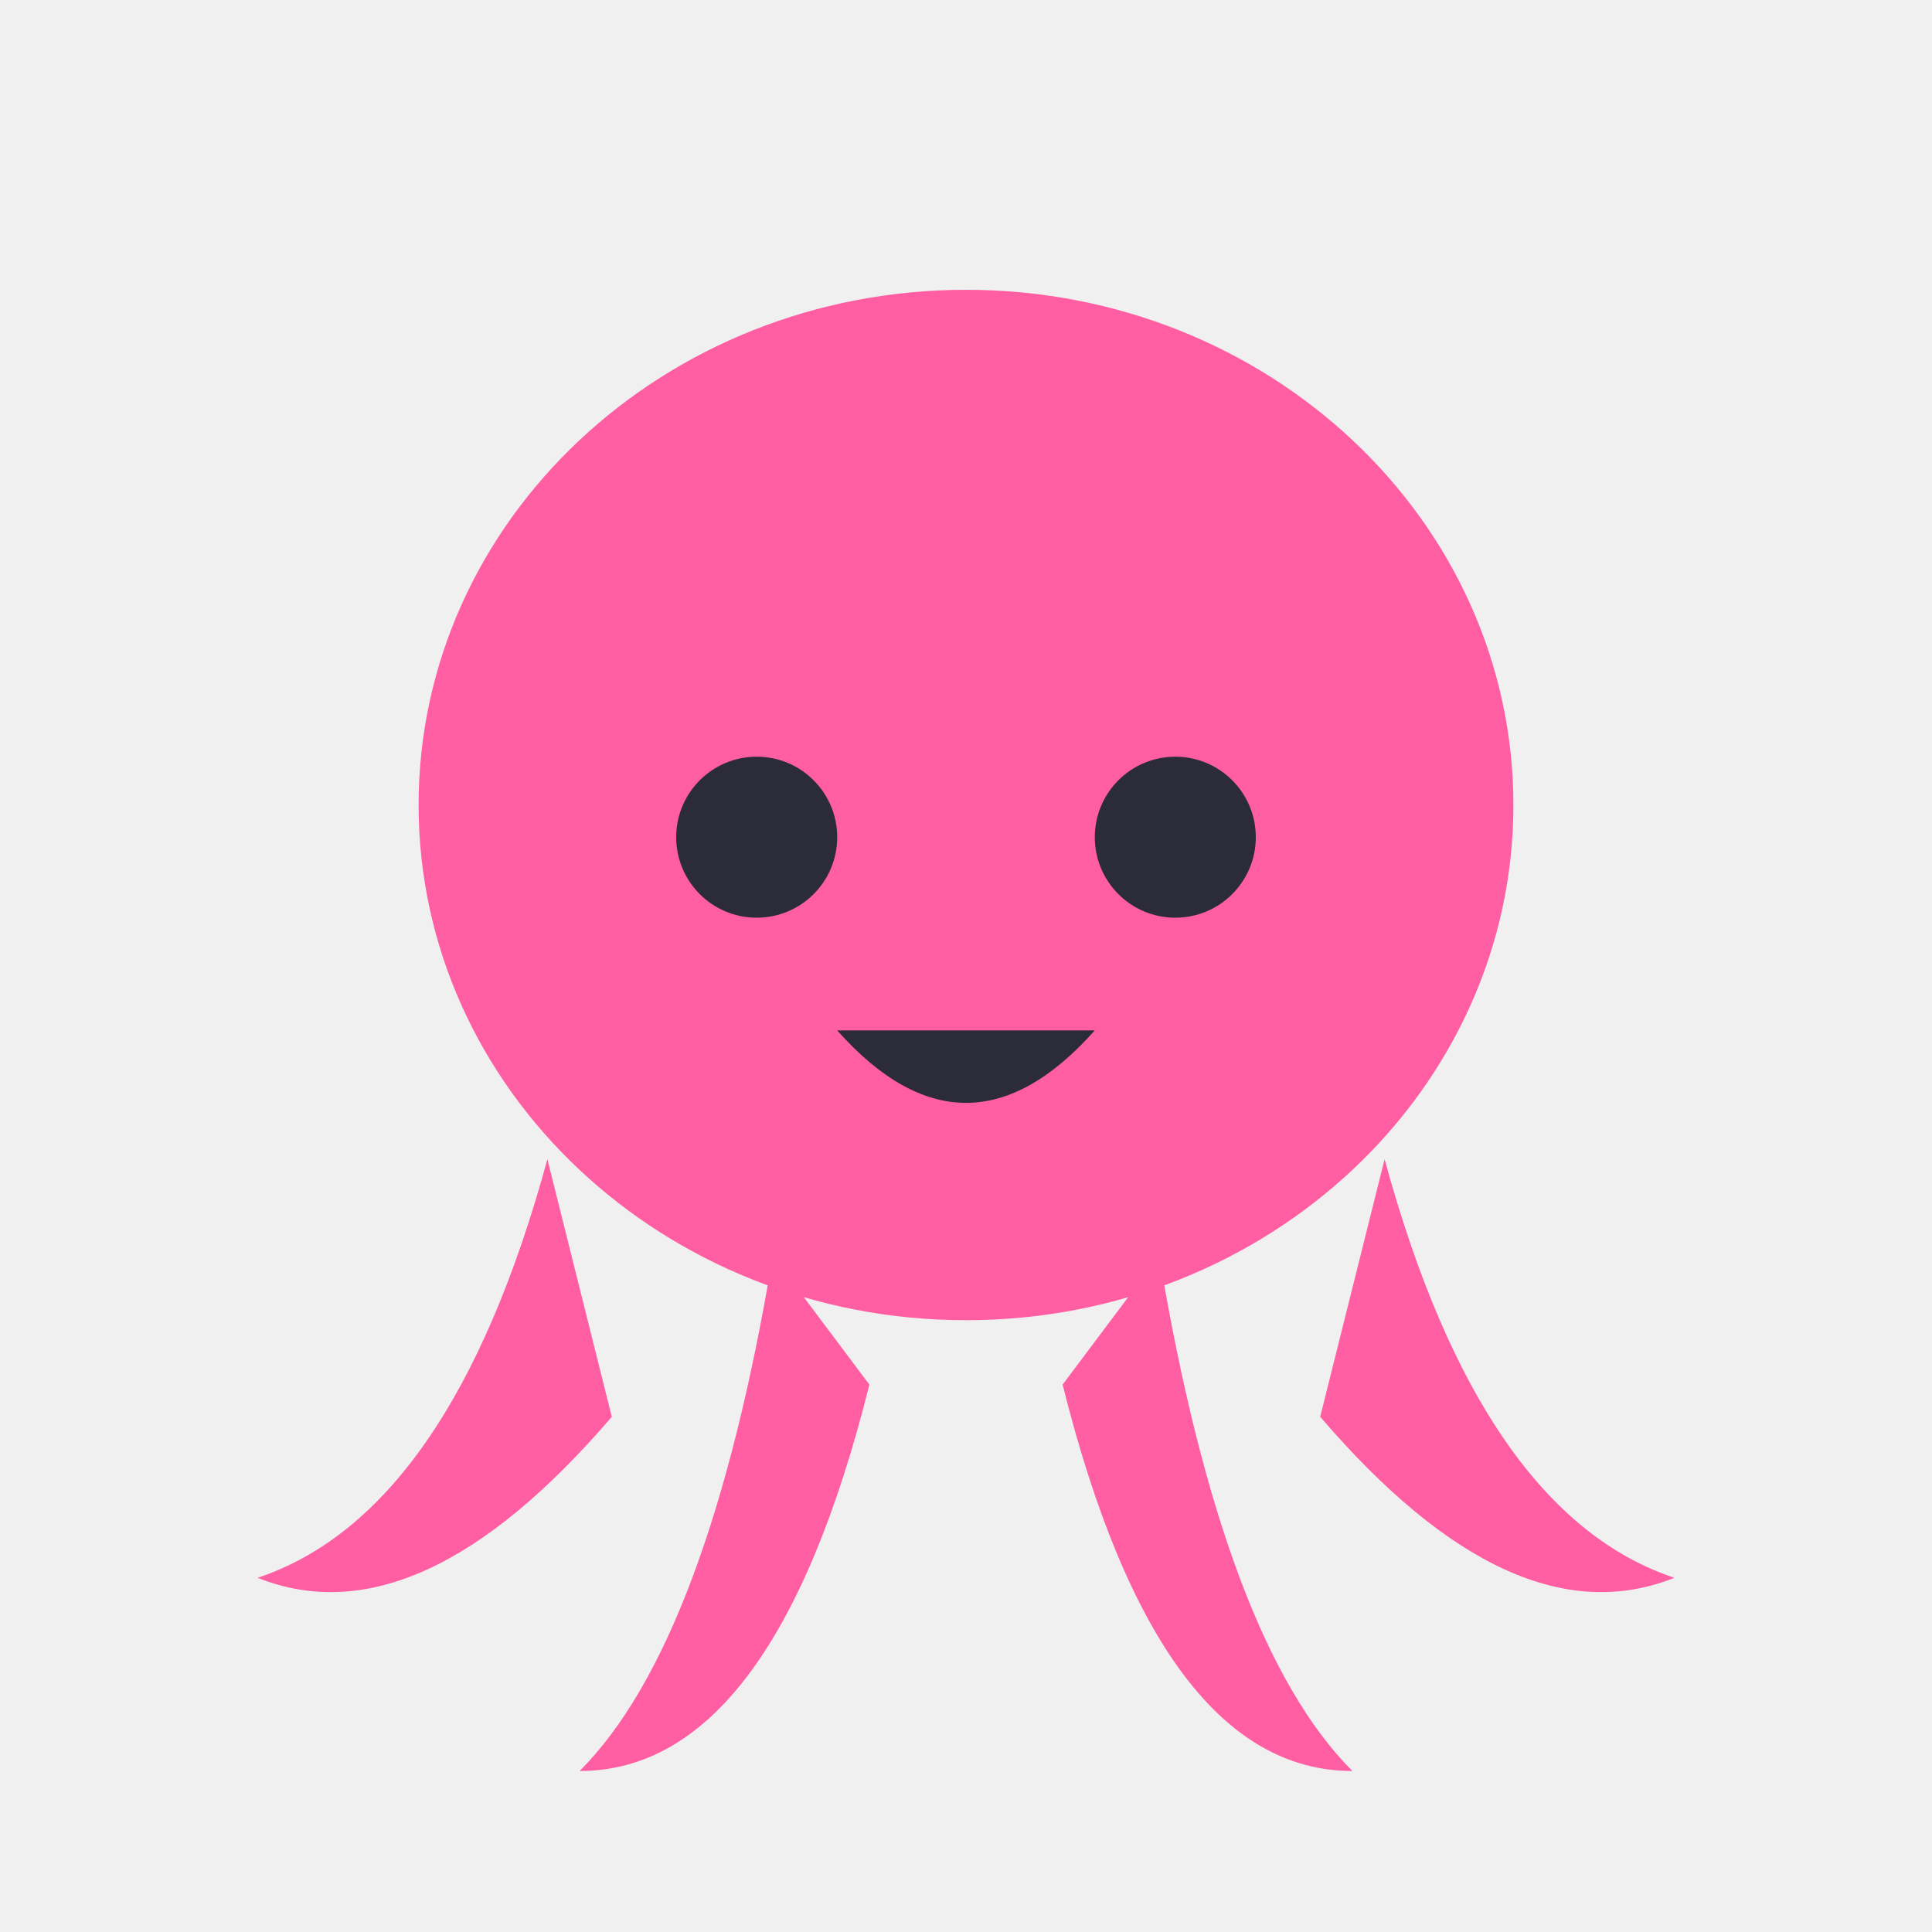
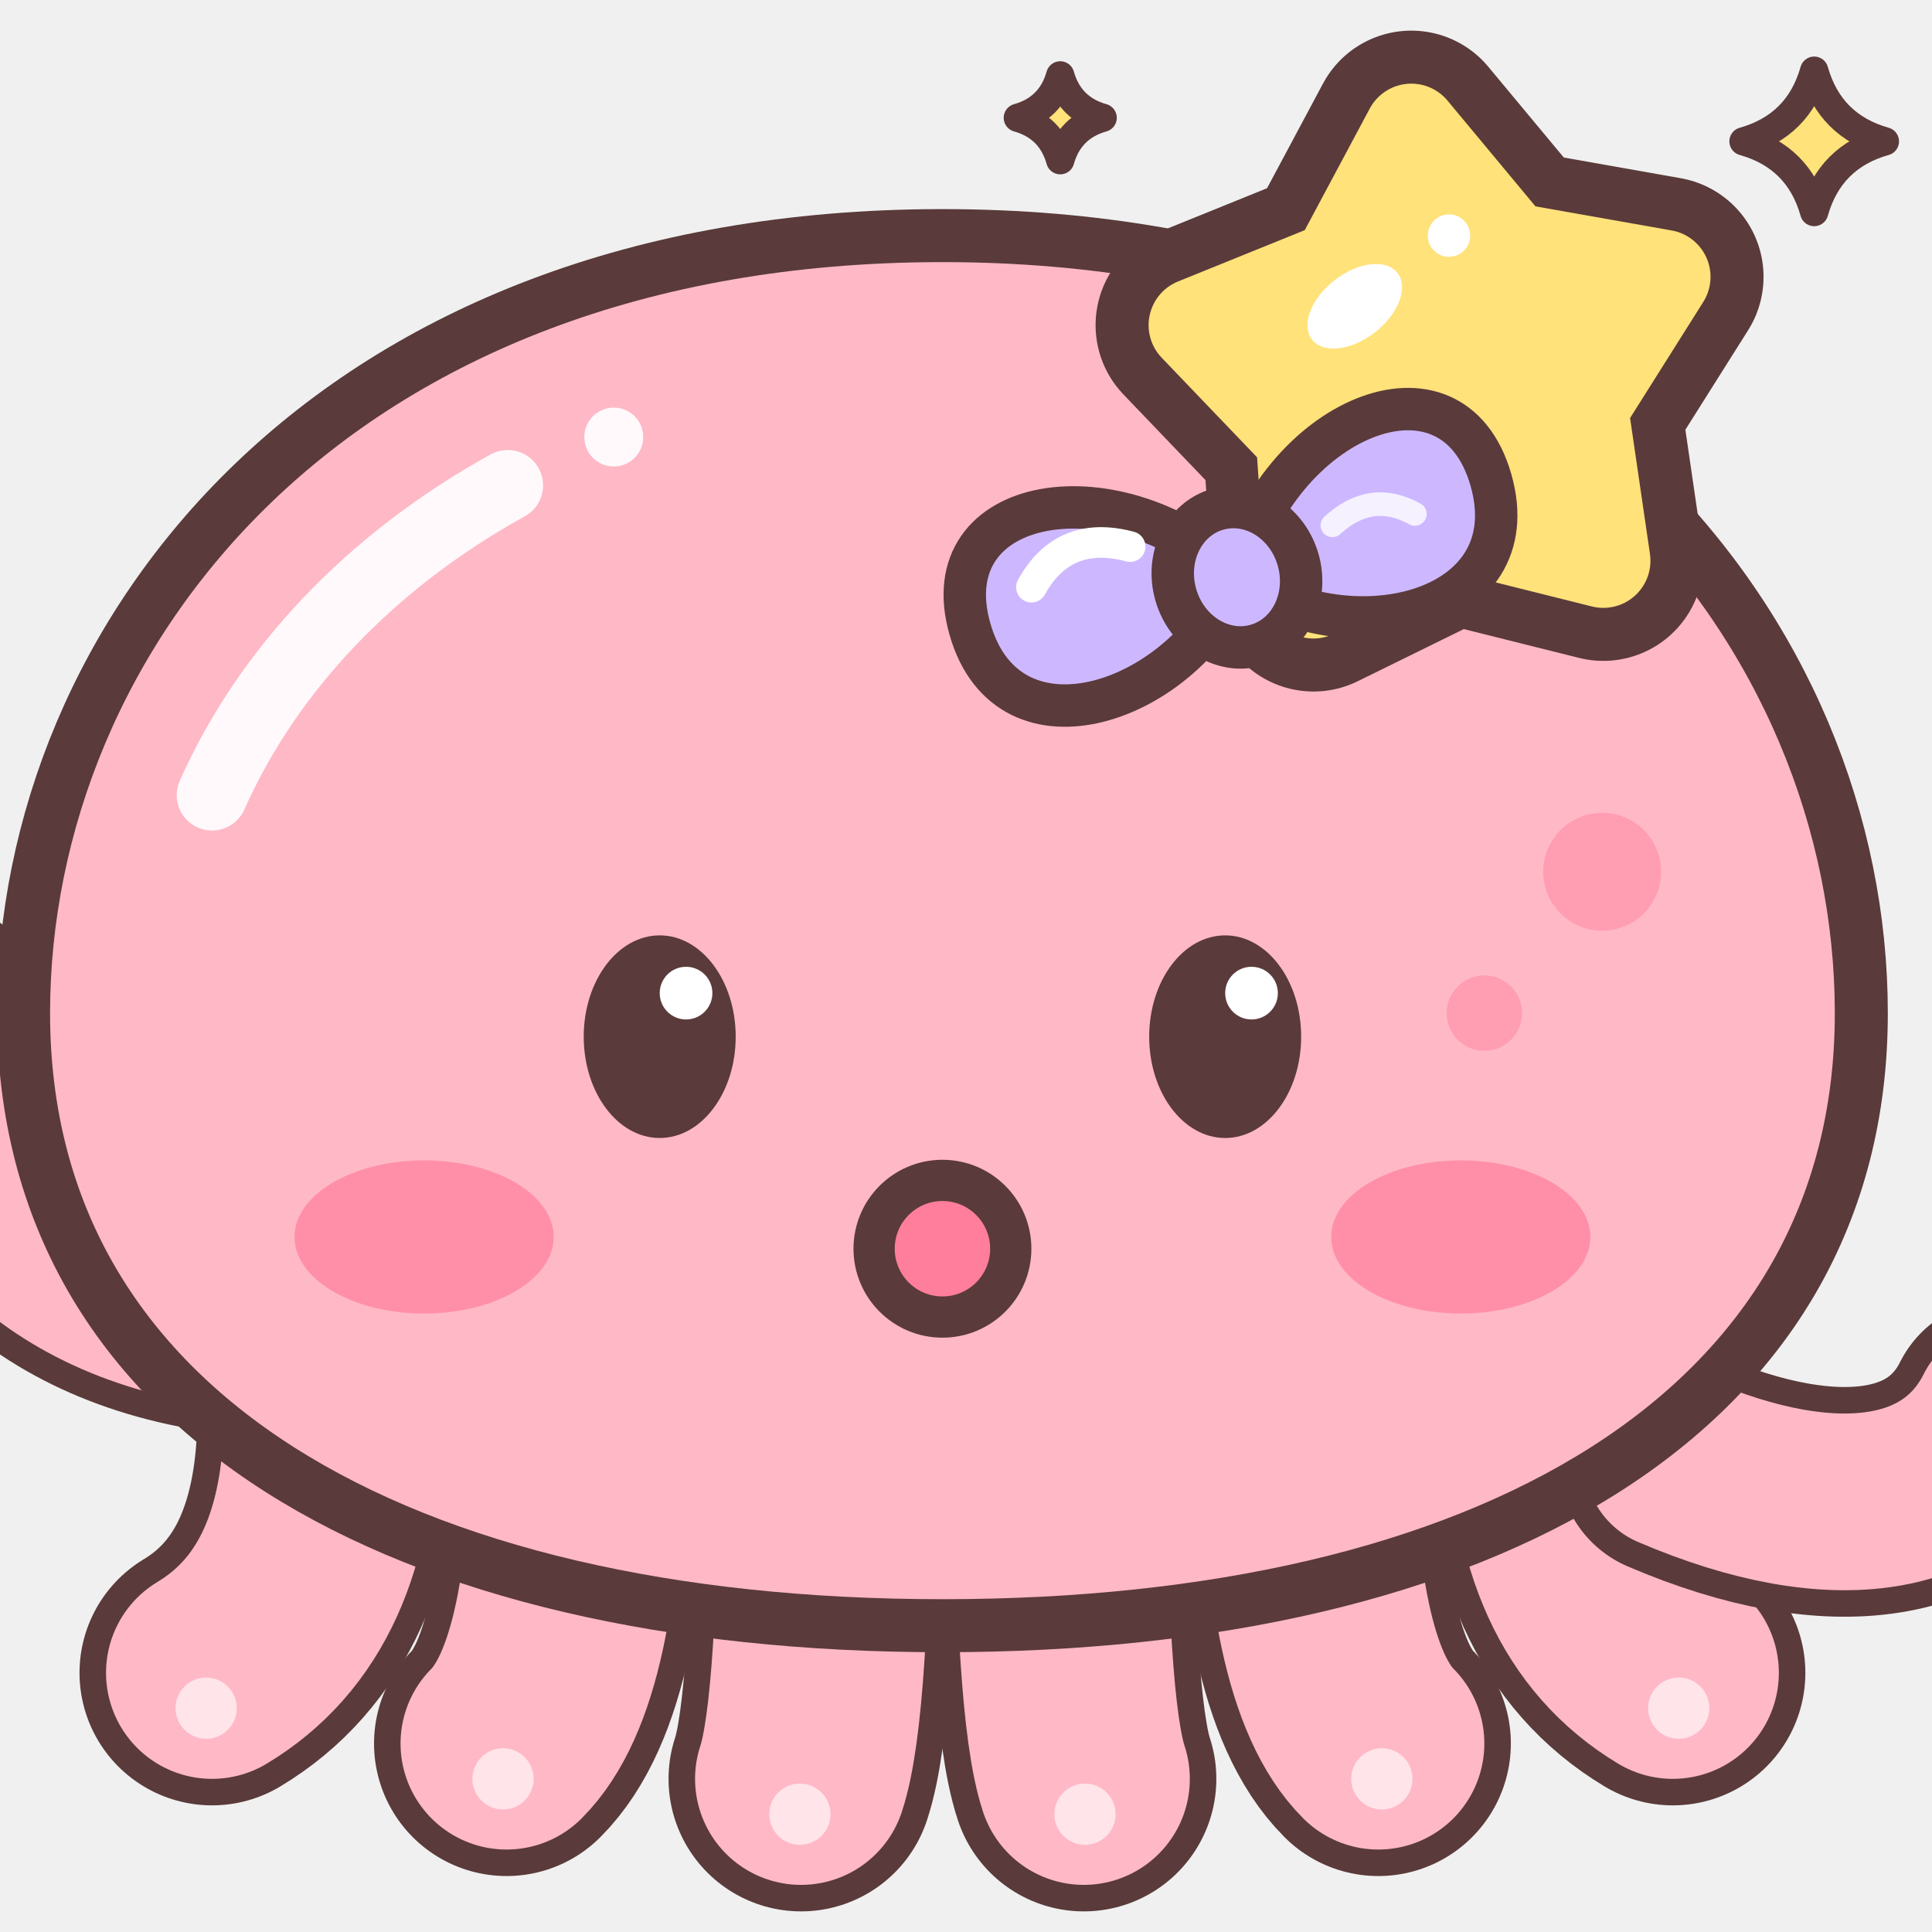
- <svg xmlns="http://www.w3.org/2000/svg" viewBox="0 0 120 120">
-   <g fill="#FF5FA2">
-     <path d="M34 72 q-6 22 -18 26 q10 4 22 -10 z" />
-     <path d="M48 78 q-4 24 -12 32 q12 0 18 -24 z" />
-     <path d="M72 78 q4 24 12 32 q-12 0 -18 -24 z" />
-     <path d="M86 72 q6 22 18 26 q-10 4 -22 -10 z" />
-     <ellipse cx="60" cy="50" rx="34" ry="32" />
+ <svg xmlns="http://www.w3.org/2000/svg" viewBox="40 18 164 164" width="240" height="240">
+   <defs>
+     <clipPath id="icon-head">
+       <path d="M120 38 C 172 38, 198 72, 198 104 C 198 138, 166 156, 120 156 C 74 156, 42 138, 42 104 C 42 72, 68 38, 120 38 Z" />
+     </clipPath>
+   </defs>
+   <g fill="none" stroke-linecap="round" stroke-linejoin="round">
+     <g stroke="#5A3A3A" stroke-width="22.5">
+       <path d="M68 138 Q 68 154, 58 160" />
+       <path d="M89 138 Q 89 160, 83 166" />
+       <path d="M110 138 Q 110 163, 108 169" />
+       <path d="M130 138 Q 130 163, 132 169" />
+       <path d="M151 138 Q 151 160, 157 166" />
+       <path d="M172 138 Q 172 154, 182 160" />
+     </g>
+     <g stroke="#FFB8C6" stroke-width="18">
+       <path d="M68 138 Q 68 154, 58 160" />
+       <path d="M89 138 Q 89 160, 83 166" />
+       <path d="M110 138 Q 110 163, 108 169" />
+       <path d="M130 138 Q 130 163, 132 169" />
+       <path d="M151 138 Q 151 160, 157 166" />
+       <path d="M172 138 Q 172 154, 182 160" />
+     </g>
  </g>
-   <g fill="#2B2B3A">
-     <circle cx="47" cy="52" r="5" />
-     <circle cx="73" cy="52" r="5" />
-     <path d="M52 64 q8 9 16 0 z" />
+   <g fill="none" stroke-linecap="round" stroke-linejoin="round">
+     <g stroke="#5A3A3A" stroke-width="19.5">
+       <path d="M60 130 C 44 128, 35 118, 34 104" />
+       <path d="M182 142 C 196 148, 206 146, 210 138" />
+     </g>
+     <g stroke="#FFB8C6" stroke-width="15">
+       <path d="M60 130 C 44 128, 35 118, 34 104" />
+       <path d="M182 142 C 196 148, 206 146, 210 138" />
+     </g>
  </g>
+   <g fill="#FFE4EA">
+     <circle cx="57.5" cy="163" r="2.6" />
+     <circle cx="82.7" cy="169" r="2.6" />
+     <circle cx="107.9" cy="172" r="2.6" />
+     <circle cx="132.1" cy="172" r="2.6" />
+     <circle cx="157.3" cy="169" r="2.6" />
+     <circle cx="182.5" cy="163" r="2.6" />
+   </g>
+   <path d="M120 38 C 172 38, 198 72, 198 104 C 198 138, 166 156, 120 156 C 74 156, 42 138, 42 104 C 42 72, 68 38, 120 38 Z" fill="#FFB8C6" stroke="#5A3A3A" stroke-width="4.5" />
+   <g fill="#FF9DB2">
+     <circle cx="176" cy="92" r="5" />
+     <circle cx="166" cy="104" r="3.2" />
+   </g>
+   <path d="M58.0 85.5 A 66 54 0 0 1 83.1 59.2" fill="none" stroke="#FFFFFF" stroke-width="6" stroke-linecap="round" opacity="0.92" />
+   <circle cx="92.1" cy="55.1" r="2.5" fill="#FFFFFF" opacity="0.92" />
+   <g>
+     <polygon points="159.8,29.1 168.2,39.2 181.2,41.5 174.2,52.6 176.1,65.6 163.3,62.4 151.5,68.2 150.6,55.1 141.5,45.6 153.6,40.7" fill="#5A3A3A" stroke="#5A3A3A" stroke-width="17.0" stroke-linejoin="round" />
+     <polygon points="159.8,29.1 168.2,39.2 181.2,41.5 174.2,52.6 176.1,65.6 163.3,62.4 151.5,68.2 150.6,55.1 141.5,45.6 153.6,40.7" fill="#FFE27A" stroke="#FFE27A" stroke-width="8" stroke-linejoin="round" />
+     <ellipse cx="155" cy="44" rx="4.6" ry="2.8" fill="#FFFFFF" transform="rotate(-38 155 44)" />
+     <circle cx="163" cy="38" r="1.8" fill="#FFFFFF" />
+     <g transform="translate(145 67) rotate(-16) scale(1.0)" stroke="#5A3A3A" stroke-width="3.60" stroke-linejoin="round">
+       <path d="M0 0 C -7 -12, -23 -14, -23 -2 C -23 10, -7 9, 0 0 Z" fill="#CDB8FF" />
+       <path d="M0 0 C -7 -12, -23 -14, -23 -2 C -23 10, -7 9, 0 0 Z" fill="#CDB8FF" transform="scale(-1 1)" />
+       <path d="M-17 -4 Q -13 -8, -8 -5" fill="none" stroke="#FFFFFF" stroke-width="2.60" stroke-linecap="round" />
+       <path d="M9 -2 Q 13 -4, 16 -1" fill="none" stroke="#FFFFFF" stroke-width="2.00" stroke-linecap="round" opacity="0.8" />
+       <ellipse cx="0" cy="0" rx="5.4" ry="6" fill="#CDB8FF" />
+     </g>
+     <path d="M194 24 Q 195.32 28.68, 200 30 Q 195.32 31.32, 194 36 Q 192.68 31.32, 188 30 Q 192.68 28.68, 194 24 Z" fill="#FFE27A" stroke="#5A3A3A" stroke-width="2.4" stroke-linejoin="round" />
+     <path d="M130 24.4 Q 130.792 27.208, 133.6 28 Q 130.792 28.792, 130 31.6 Q 129.208 28.792, 126.4 28 Q 129.208 27.208, 130 24.4 Z" fill="#FFE27A" stroke="#5A3A3A" stroke-width="2.4" stroke-linejoin="round" />
+   </g>
+   <ellipse cx="76" cy="123" rx="11" ry="6.5" fill="#FF8FA8" />
+   <ellipse cx="164" cy="123" rx="11" ry="6.5" fill="#FF8FA8" />
+   <ellipse cx="96" cy="106" rx="6.45" ry="8.6" fill="#5A3A3A" />
+   <circle cx="98.236" cy="102.302" r="2.236" fill="#FFFFFF" />
+   <ellipse cx="144" cy="106" rx="6.45" ry="8.6" fill="#5A3A3A" />
+   <circle cx="146.236" cy="102.302" r="2.236" fill="#FFFFFF" />
+   <circle cx="120" cy="124" r="5.8" fill="#FF7E9B" stroke="#5A3A3A" stroke-width="3.5" />
</svg>
